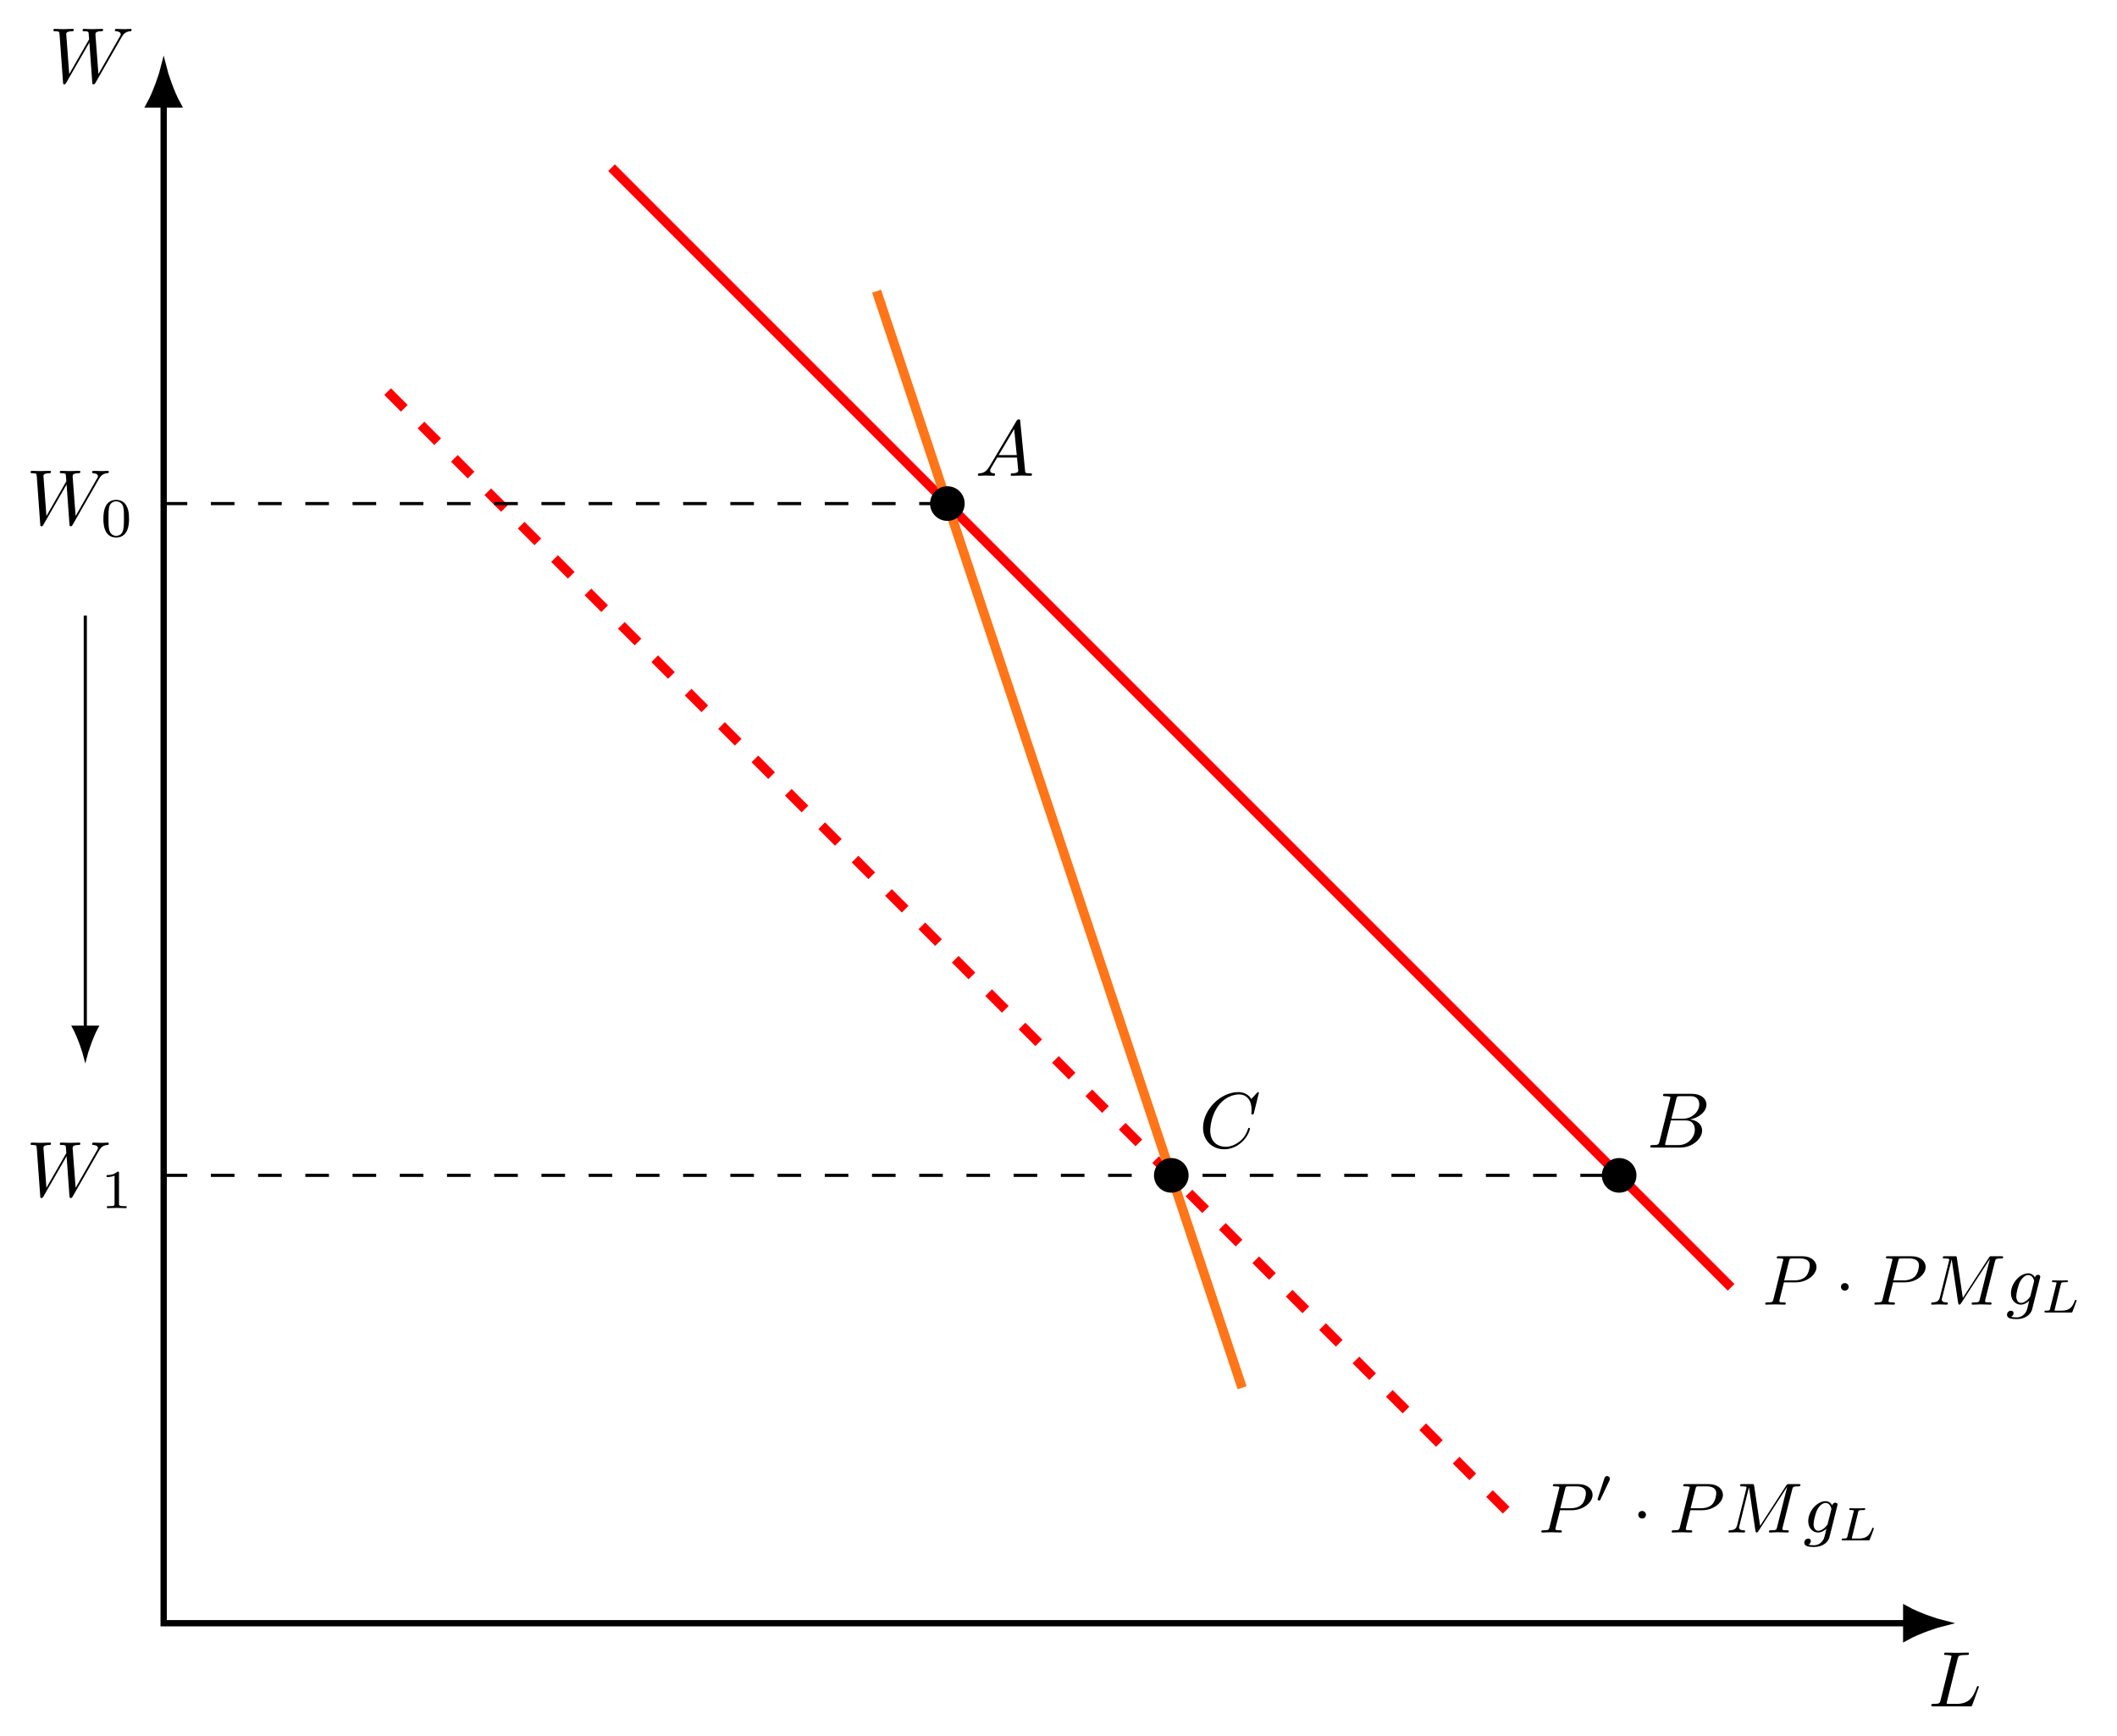
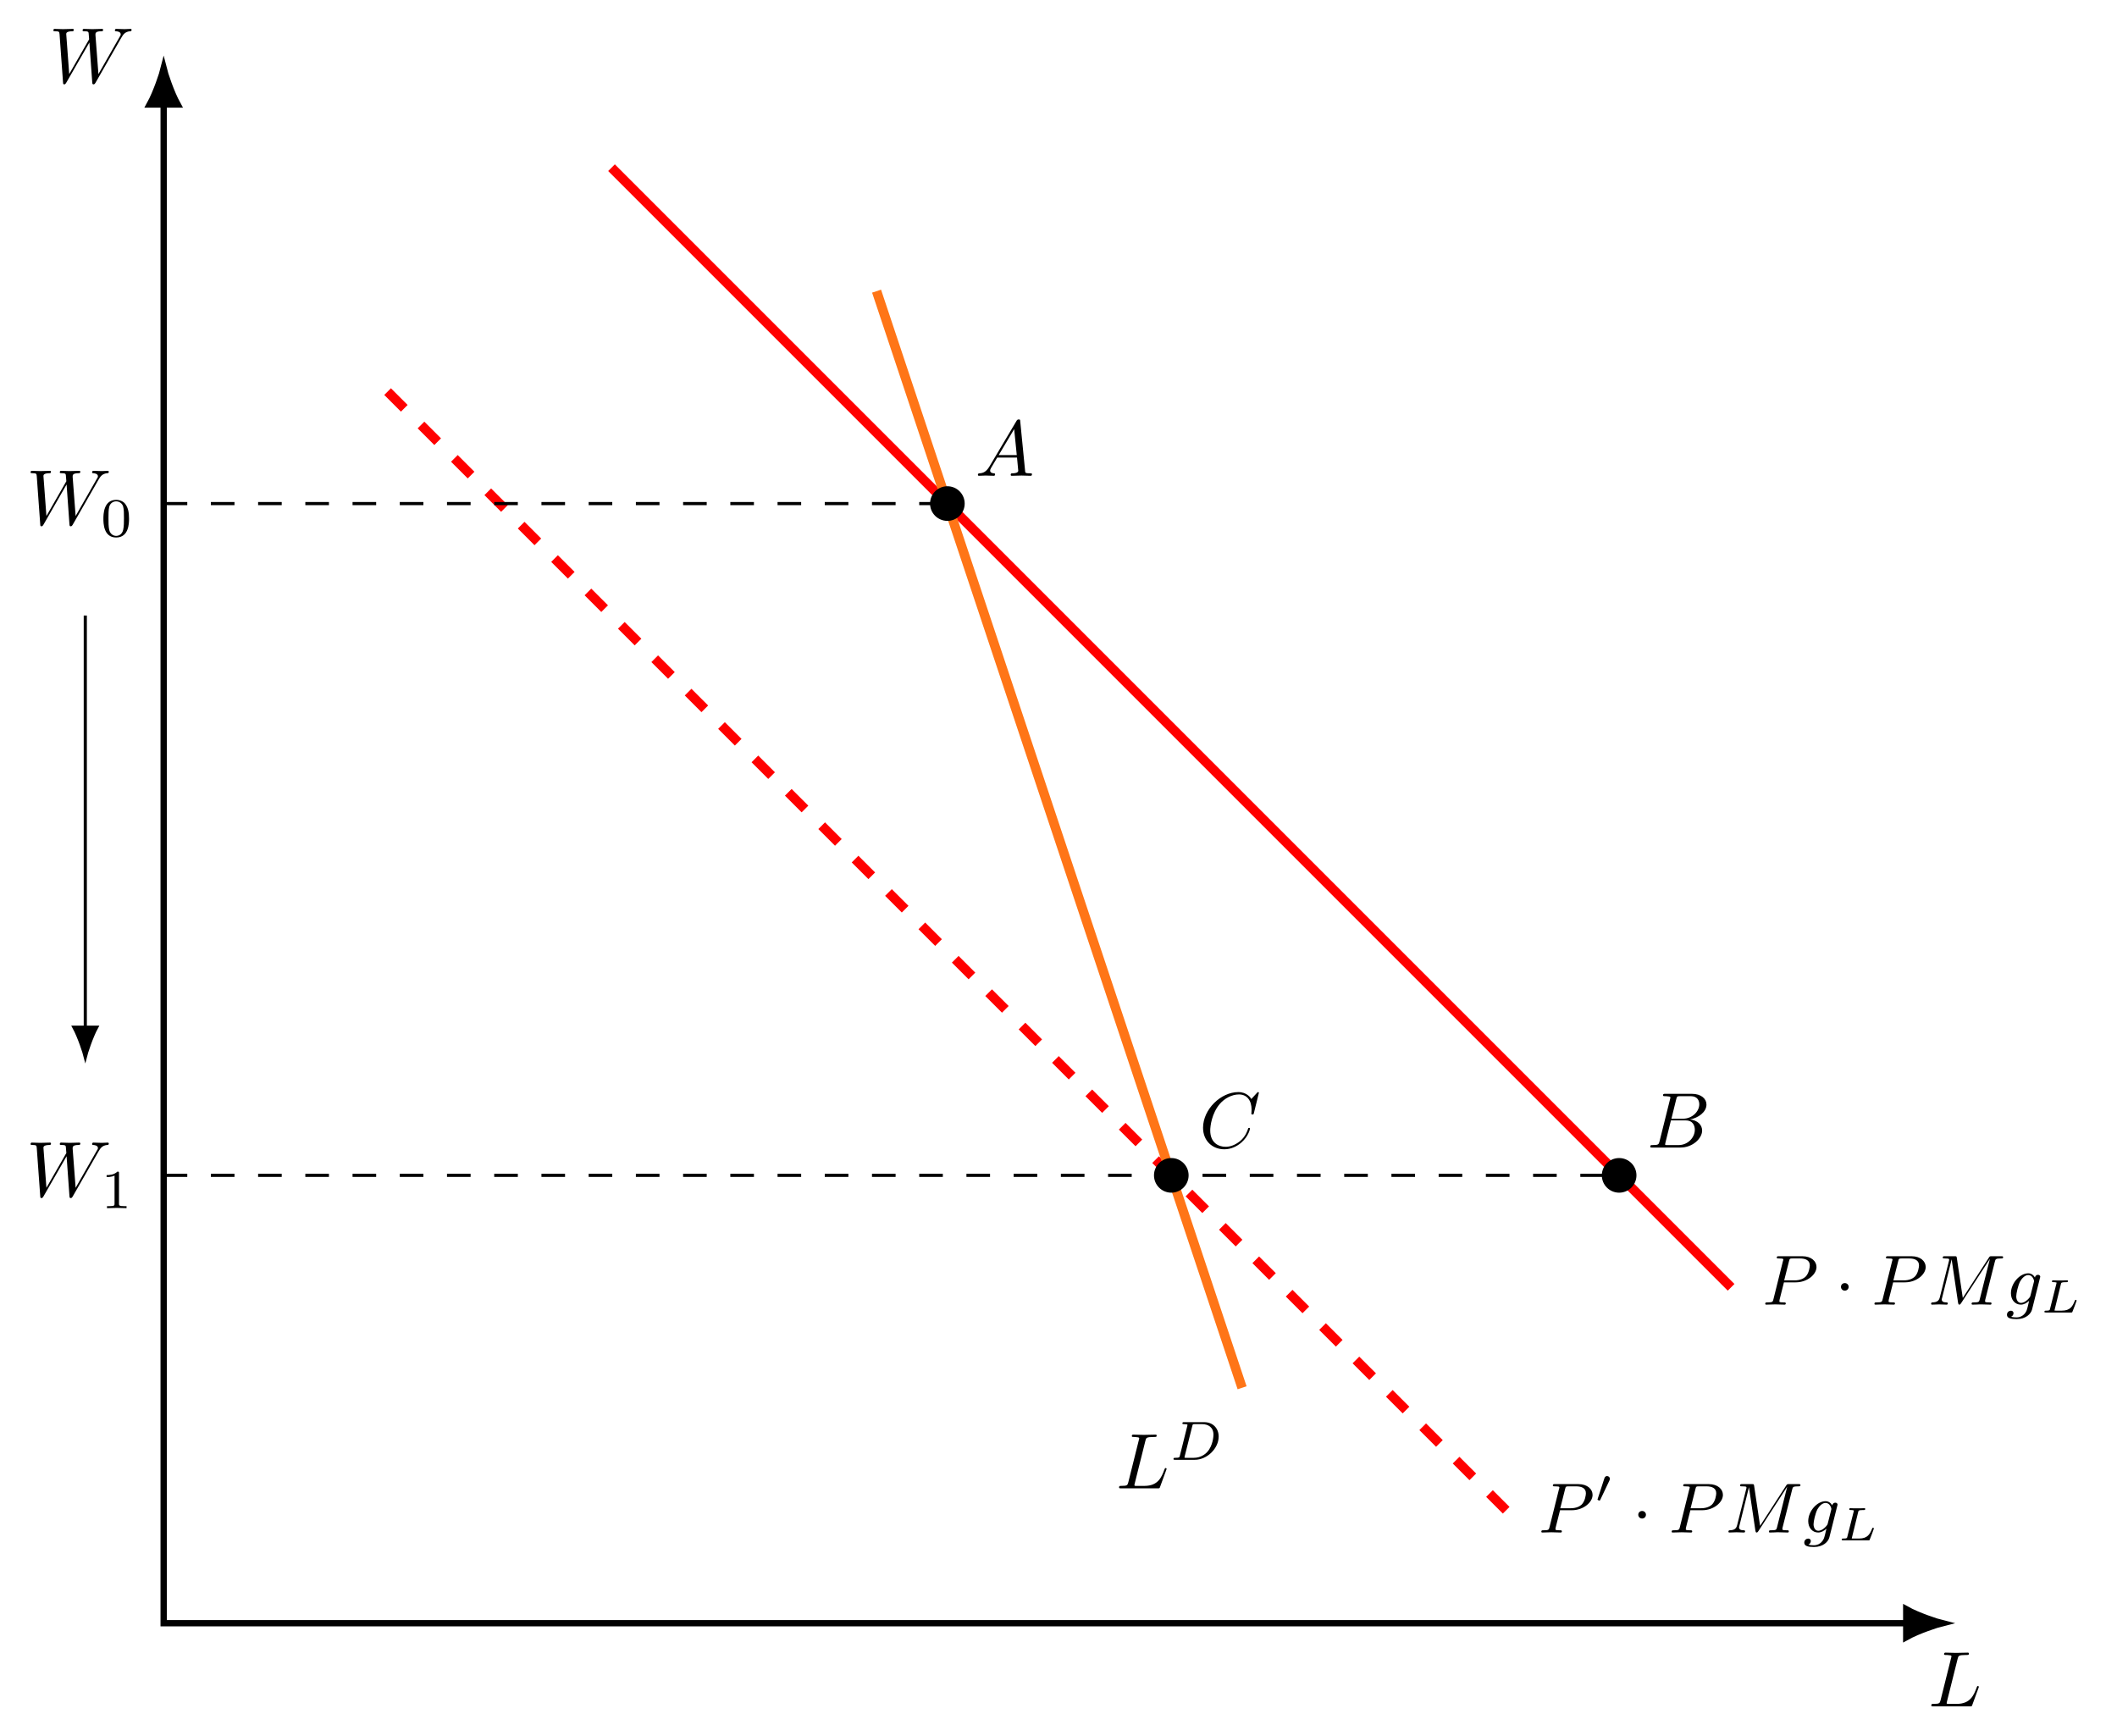
<svg xmlns="http://www.w3.org/2000/svg" xmlns:xlink="http://www.w3.org/1999/xlink" width="267.188" height="218.997" viewBox="0 0 267.188 218.997">
  <defs>
    <g>
      <g id="glyph-0-0">
        <path d="M 9.109 -5.641 C 9.359 -6.078 9.594 -6.422 10.219 -6.484 C 10.312 -6.484 10.422 -6.484 10.422 -6.672 C 10.422 -6.719 10.375 -6.781 10.297 -6.781 C 10.062 -6.781 9.781 -6.75 9.531 -6.75 C 9.188 -6.75 8.828 -6.781 8.5 -6.781 C 8.438 -6.781 8.312 -6.781 8.312 -6.594 C 8.312 -6.484 8.391 -6.484 8.453 -6.484 C 8.703 -6.469 9.047 -6.391 9.047 -6.094 C 9.047 -5.984 9 -5.906 8.906 -5.766 L 6.234 -1.078 L 5.859 -6.016 C 5.859 -6.219 5.828 -6.469 6.562 -6.484 C 6.734 -6.484 6.828 -6.484 6.828 -6.672 C 6.828 -6.781 6.719 -6.781 6.672 -6.781 C 6.281 -6.781 5.859 -6.75 5.469 -6.75 C 5.234 -6.75 4.656 -6.781 4.422 -6.781 C 4.359 -6.781 4.234 -6.781 4.234 -6.594 C 4.234 -6.484 4.328 -6.484 4.469 -6.484 C 4.906 -6.484 4.984 -6.422 5 -6.234 L 5.062 -5.469 L 2.547 -1.078 L 2.172 -6.125 C 2.172 -6.234 2.172 -6.469 2.922 -6.484 C 3.016 -6.484 3.125 -6.484 3.125 -6.672 C 3.125 -6.781 3.016 -6.781 2.984 -6.781 C 2.594 -6.781 2.172 -6.75 1.766 -6.75 C 1.422 -6.75 1.062 -6.781 0.719 -6.781 C 0.672 -6.781 0.547 -6.781 0.547 -6.594 C 0.547 -6.484 0.641 -6.484 0.797 -6.484 C 1.297 -6.484 1.297 -6.391 1.328 -6.109 L 1.766 -0.047 C 1.781 0.141 1.781 0.219 1.922 0.219 C 2.047 0.219 2.078 0.156 2.172 0.016 L 5.094 -5.062 L 5.453 -0.047 C 5.469 0.172 5.5 0.219 5.609 0.219 C 5.75 0.219 5.797 0.125 5.859 0.031 Z M 9.109 -5.641 " />
      </g>
      <g id="glyph-0-1">
        <path d="M 3.719 -6.016 C 3.812 -6.375 3.828 -6.484 4.766 -6.484 C 5.062 -6.484 5.141 -6.484 5.141 -6.672 C 5.141 -6.781 5.031 -6.781 4.984 -6.781 C 4.656 -6.781 3.844 -6.75 3.516 -6.75 C 3.219 -6.75 2.5 -6.781 2.203 -6.781 C 2.125 -6.781 2 -6.781 2 -6.594 C 2 -6.484 2.094 -6.484 2.281 -6.484 C 2.312 -6.484 2.5 -6.484 2.656 -6.453 C 2.844 -6.438 2.938 -6.422 2.938 -6.297 C 2.938 -6.266 2.922 -6.234 2.891 -6.109 L 1.562 -0.781 C 1.453 -0.391 1.438 -0.312 0.656 -0.312 C 0.484 -0.312 0.391 -0.312 0.391 -0.109 C 0.391 0 0.484 0 0.656 0 L 5.25 0 C 5.5 0 5.5 0 5.562 -0.172 L 6.344 -2.312 C 6.391 -2.422 6.391 -2.438 6.391 -2.453 C 6.391 -2.5 6.359 -2.562 6.266 -2.562 C 6.188 -2.562 6.172 -2.516 6.109 -2.359 C 5.766 -1.438 5.328 -0.312 3.609 -0.312 L 2.672 -0.312 C 2.531 -0.312 2.516 -0.312 2.453 -0.312 C 2.359 -0.328 2.328 -0.344 2.328 -0.422 C 2.328 -0.453 2.328 -0.469 2.375 -0.641 Z M 3.719 -6.016 " />
      </g>
      <g id="glyph-0-2">
        <path d="M 1.781 -1.141 C 1.375 -0.484 1 -0.344 0.562 -0.312 C 0.438 -0.297 0.344 -0.297 0.344 -0.109 C 0.344 -0.047 0.391 0 0.484 0 C 0.75 0 1.047 -0.031 1.328 -0.031 C 1.656 -0.031 2 0 2.328 0 C 2.391 0 2.516 0 2.516 -0.188 C 2.516 -0.297 2.422 -0.312 2.359 -0.312 C 2.125 -0.328 1.891 -0.406 1.891 -0.656 C 1.891 -0.781 1.953 -0.891 2.031 -1.031 L 2.781 -2.297 L 5.281 -2.297 C 5.297 -2.094 5.438 -0.734 5.438 -0.641 C 5.438 -0.344 4.922 -0.312 4.719 -0.312 C 4.578 -0.312 4.484 -0.312 4.484 -0.109 C 4.484 0 4.594 0 4.625 0 C 5.031 0 5.453 -0.031 5.859 -0.031 C 6.109 -0.031 6.734 0 6.984 0 C 7.047 0 7.172 0 7.172 -0.203 C 7.172 -0.312 7.062 -0.312 6.938 -0.312 C 6.312 -0.312 6.312 -0.375 6.297 -0.672 L 5.688 -6.875 C 5.672 -7.078 5.672 -7.109 5.5 -7.109 C 5.344 -7.109 5.297 -7.047 5.234 -6.953 Z M 2.969 -2.609 L 4.922 -5.891 L 5.25 -2.609 Z M 2.969 -2.609 " />
      </g>
      <g id="glyph-0-3">
        <path d="M 7.547 -6.906 C 7.547 -6.938 7.531 -7 7.438 -7 C 7.406 -7 7.406 -7 7.297 -6.891 L 6.594 -6.125 C 6.516 -6.266 6.047 -7 4.953 -7 C 2.734 -7 0.5 -4.812 0.5 -2.5 C 0.5 -0.859 1.672 0.219 3.188 0.219 C 4.047 0.219 4.812 -0.172 5.344 -0.641 C 6.266 -1.453 6.422 -2.359 6.422 -2.391 C 6.422 -2.484 6.328 -2.484 6.312 -2.484 C 6.25 -2.484 6.203 -2.469 6.188 -2.391 C 6.094 -2.094 5.859 -1.391 5.172 -0.812 C 4.484 -0.266 3.859 -0.094 3.344 -0.094 C 2.453 -0.094 1.406 -0.609 1.406 -2.156 C 1.406 -2.719 1.609 -4.328 2.609 -5.5 C 3.203 -6.203 4.141 -6.703 5.031 -6.703 C 6.047 -6.703 6.625 -5.938 6.625 -4.781 C 6.625 -4.375 6.594 -4.375 6.594 -4.266 C 6.594 -4.172 6.703 -4.172 6.75 -4.172 C 6.875 -4.172 6.875 -4.188 6.922 -4.375 Z M 7.547 -6.906 " />
      </g>
      <g id="glyph-0-4">
        <path d="M 1.594 -0.781 C 1.484 -0.391 1.469 -0.312 0.688 -0.312 C 0.516 -0.312 0.422 -0.312 0.422 -0.109 C 0.422 0 0.5 0 0.688 0 L 4.234 0 C 5.797 0 6.969 -1.172 6.969 -2.141 C 6.969 -2.859 6.406 -3.438 5.438 -3.547 C 6.469 -3.734 7.516 -4.469 7.516 -5.422 C 7.516 -6.156 6.859 -6.781 5.672 -6.781 L 2.328 -6.781 C 2.141 -6.781 2.031 -6.781 2.031 -6.594 C 2.031 -6.484 2.125 -6.484 2.312 -6.484 C 2.328 -6.484 2.531 -6.484 2.688 -6.453 C 2.875 -6.438 2.969 -6.422 2.969 -6.297 C 2.969 -6.266 2.953 -6.234 2.922 -6.109 Z M 3.094 -3.641 L 3.703 -6.109 C 3.797 -6.453 3.812 -6.484 4.25 -6.484 L 5.531 -6.484 C 6.406 -6.484 6.609 -5.891 6.609 -5.453 C 6.609 -4.578 5.75 -3.641 4.547 -3.641 Z M 2.641 -0.312 C 2.5 -0.312 2.484 -0.312 2.422 -0.312 C 2.328 -0.328 2.297 -0.344 2.297 -0.422 C 2.297 -0.453 2.297 -0.469 2.344 -0.641 L 3.031 -3.422 L 4.906 -3.422 C 5.859 -3.422 6.047 -2.688 6.047 -2.25 C 6.047 -1.266 5.172 -0.312 4 -0.312 Z M 2.641 -0.312 " />
      </g>
      <g id="glyph-1-0">
        <path d="M 2.766 -2.812 L 4.25 -2.812 C 5.703 -2.812 6.875 -3.797 6.875 -4.75 C 6.875 -5.453 6.25 -6.109 5.078 -6.109 L 2.125 -6.109 C 1.969 -6.109 1.859 -6.109 1.859 -5.938 C 1.859 -5.828 1.938 -5.828 2.125 -5.828 C 2.156 -5.828 2.328 -5.828 2.469 -5.812 C 2.625 -5.797 2.688 -5.781 2.688 -5.672 C 2.688 -5.625 2.672 -5.594 2.641 -5.5 L 1.438 -0.672 C 1.359 -0.359 1.344 -0.281 0.672 -0.281 C 0.5 -0.281 0.406 -0.281 0.406 -0.109 C 0.406 -0.016 0.469 0 0.531 0 C 0.703 0 0.922 -0.016 1.094 -0.016 C 1.375 -0.031 1.391 -0.031 1.672 -0.031 C 1.953 -0.031 1.969 -0.031 2.25 -0.016 C 2.422 -0.016 2.656 0 2.828 0 C 2.891 0 3 0 3 -0.156 C 3 -0.281 2.906 -0.281 2.719 -0.281 C 2.688 -0.281 2.531 -0.281 2.391 -0.297 C 2.188 -0.328 2.188 -0.359 2.188 -0.438 C 2.188 -0.469 2.188 -0.484 2.219 -0.641 Z M 3.406 -5.484 C 3.484 -5.797 3.5 -5.828 3.875 -5.828 L 4.781 -5.828 C 5.484 -5.828 6.031 -5.609 6.031 -4.953 C 6.031 -4.766 5.938 -3.938 5.469 -3.5 C 5.266 -3.328 4.859 -3.062 4.094 -3.062 L 2.797 -3.062 Z M 3.406 -5.484 " />
      </g>
      <g id="glyph-1-1">
        <path d="M 8.469 -5.422 C 8.547 -5.75 8.578 -5.828 9.266 -5.828 C 9.406 -5.828 9.516 -5.828 9.516 -5.984 C 9.516 -6.109 9.422 -6.109 9.25 -6.109 L 8.078 -6.109 C 7.859 -6.109 7.828 -6.109 7.719 -5.938 L 4.422 -0.844 L 3.672 -5.875 C 3.641 -6.109 3.625 -6.109 3.375 -6.109 L 2.156 -6.109 C 2 -6.109 1.891 -6.109 1.891 -5.938 C 1.891 -5.828 1.969 -5.828 2.156 -5.828 C 2.188 -5.828 2.344 -5.828 2.5 -5.812 C 2.656 -5.797 2.703 -5.766 2.703 -5.672 C 2.703 -5.625 2.703 -5.594 2.672 -5.5 L 1.531 -0.953 C 1.422 -0.484 1.172 -0.297 0.578 -0.281 C 0.547 -0.281 0.422 -0.266 0.422 -0.109 C 0.422 -0.094 0.422 0 0.547 0 C 0.656 0 0.891 -0.016 1 -0.016 C 1.141 -0.031 1.156 -0.031 1.453 -0.031 C 1.672 -0.031 1.688 -0.031 1.906 -0.016 C 2.047 -0.016 2.234 0 2.375 0 C 2.406 0 2.531 0 2.531 -0.156 C 2.531 -0.266 2.438 -0.281 2.344 -0.281 C 1.938 -0.281 1.766 -0.422 1.766 -0.656 C 1.766 -0.719 1.781 -0.734 1.812 -0.859 L 3.016 -5.719 L 3.828 -0.234 C 3.859 -0.094 3.875 0 3.984 0 C 4.094 0 4.141 -0.094 4.203 -0.172 L 7.844 -5.781 L 6.562 -0.672 C 6.484 -0.359 6.469 -0.281 5.797 -0.281 C 5.641 -0.281 5.531 -0.281 5.531 -0.109 C 5.531 -0.031 5.594 0 5.672 0 C 5.781 0 6.125 -0.016 6.234 -0.016 C 6.359 -0.031 6.594 -0.031 6.766 -0.031 C 6.797 -0.031 7.156 -0.016 7.344 -0.016 C 7.516 -0.016 7.719 0 7.891 0 C 7.938 0 8.047 0 8.047 -0.156 C 8.047 -0.281 7.969 -0.281 7.781 -0.281 C 7.734 -0.281 7.578 -0.281 7.438 -0.297 C 7.234 -0.328 7.234 -0.359 7.234 -0.438 C 7.234 -0.516 7.25 -0.594 7.266 -0.656 Z M 8.469 -5.422 " />
      </g>
      <g id="glyph-1-2">
        <path d="M 4.359 -3.516 C 4.359 -3.656 4.234 -3.766 4.078 -3.766 C 3.922 -3.766 3.734 -3.672 3.688 -3.422 C 3.5 -3.75 3.203 -3.953 2.844 -3.953 C 1.766 -3.953 0.656 -2.688 0.656 -1.438 C 0.656 -0.594 1.188 0 1.906 0 C 2.312 0 2.656 -0.219 2.953 -0.484 C 2.844 0 2.703 0.594 2.625 0.766 C 2.578 0.859 2.266 1.609 1.359 1.609 C 1.188 1.609 0.891 1.594 0.672 1.531 C 0.844 1.469 0.984 1.266 0.984 1.078 C 0.984 0.891 0.844 0.766 0.656 0.766 C 0.453 0.766 0.156 0.922 0.156 1.281 C 0.156 1.719 0.656 1.828 1.375 1.828 C 2.531 1.828 3.188 1.172 3.328 0.594 Z M 3.125 -1.156 C 3.094 -1 3.078 -0.984 2.938 -0.812 C 2.484 -0.297 2.109 -0.219 1.938 -0.219 C 1.5 -0.219 1.328 -0.656 1.328 -1.047 C 1.328 -1.406 1.547 -2.406 1.812 -2.922 C 2.047 -3.344 2.438 -3.734 2.844 -3.734 C 3.422 -3.734 3.578 -3.047 3.578 -2.969 C 3.578 -2.953 3.562 -2.875 3.547 -2.828 Z M 3.125 -1.156 " />
      </g>
      <g id="glyph-2-0">
        <path d="M 1.875 -2.797 C 1.906 -2.891 1.922 -2.953 1.922 -2.984 C 1.922 -3.172 1.75 -3.328 1.562 -3.328 C 1.328 -3.328 1.25 -3.125 1.219 -3.031 L 0.391 -0.484 C 0.375 -0.453 0.359 -0.406 0.359 -0.375 C 0.359 -0.281 0.594 -0.234 0.609 -0.234 C 0.656 -0.234 0.688 -0.281 0.703 -0.328 Z M 1.875 -2.797 " />
      </g>
      <g id="glyph-3-0">
        <path d="M 1.75 -2.25 C 1.75 -2.5 1.547 -2.719 1.266 -2.719 C 0.984 -2.719 0.781 -2.5 0.781 -2.25 C 0.781 -1.984 0.984 -1.766 1.266 -1.766 C 1.547 -1.766 1.75 -1.984 1.75 -2.25 Z M 1.75 -2.25 " />
      </g>
      <g id="glyph-4-0">
        <path d="M 2.578 -3.578 C 2.625 -3.781 2.641 -3.828 3.25 -3.828 C 3.391 -3.828 3.469 -3.828 3.469 -3.984 C 3.469 -4 3.453 -4.062 3.359 -4.062 C 3.219 -4.062 3.062 -4.047 2.922 -4.047 C 2.766 -4.047 2.594 -4.047 2.422 -4.047 C 2.297 -4.047 2.156 -4.047 2.016 -4.047 C 1.875 -4.047 1.719 -4.062 1.594 -4.062 C 1.547 -4.062 1.453 -4.062 1.453 -3.922 C 1.453 -3.828 1.531 -3.828 1.656 -3.828 C 1.75 -3.828 1.906 -3.828 2.031 -3.781 C 2.031 -3.734 2.031 -3.688 2 -3.594 L 1.219 -0.5 C 1.172 -0.281 1.156 -0.234 0.719 -0.234 C 0.578 -0.234 0.5 -0.234 0.5 -0.094 C 0.5 0 0.578 0 0.688 0 L 3.844 0 C 4 0 4 0 4.047 -0.125 C 4.109 -0.266 4.562 -1.453 4.562 -1.5 C 4.562 -1.547 4.516 -1.594 4.453 -1.594 C 4.375 -1.594 4.359 -1.547 4.328 -1.469 C 4.062 -0.797 3.766 -0.234 2.688 -0.234 L 1.953 -0.234 C 1.844 -0.234 1.828 -0.234 1.766 -0.25 Z M 2.578 -3.578 " />
      </g>
      <g id="glyph-5-0">
+         <path d="M 1.312 -0.547 C 1.266 -0.312 1.25 -0.25 0.703 -0.25 C 0.578 -0.25 0.5 -0.25 0.5 -0.094 C 0.5 0 0.578 0 0.703 0 L 3.188 0 C 4.734 0 6.203 -1.422 6.203 -2.938 C 6.203 -3.953 5.5 -4.75 4.375 -4.75 L 1.844 -4.75 C 1.703 -4.75 1.625 -4.75 1.625 -4.594 C 1.625 -4.5 1.703 -4.5 1.844 -4.5 C 1.953 -4.5 1.984 -4.5 2.109 -4.484 C 2.25 -4.469 2.266 -4.453 2.266 -4.391 C 2.266 -4.375 2.266 -4.344 2.234 -4.234 Z M 2.875 -4.266 C 2.922 -4.484 2.938 -4.5 3.219 -4.5 L 4.109 -4.5 C 4.891 -4.5 5.547 -4.109 5.547 -3.156 C 5.547 -3 5.484 -1.797 4.781 -1.016 C 4.516 -0.703 3.922 -0.25 3.062 -0.25 L 2.109 -0.25 C 1.891 -0.25 1.891 -0.25 1.891 -0.312 C 1.891 -0.328 1.891 -0.359 1.922 -0.469 Z M 2.875 -4.266 " />
+       </g>
+       <g id="glyph-6-0">
        <path d="M 3.594 -2.219 C 3.594 -2.984 3.5 -3.531 3.172 -4.016 C 2.969 -4.344 2.531 -4.609 1.969 -4.609 C 0.359 -4.609 0.359 -2.719 0.359 -2.219 C 0.359 -1.719 0.359 0.141 1.969 0.141 C 3.594 0.141 3.594 -1.719 3.594 -2.219 Z M 1.969 -0.062 C 1.656 -0.062 1.234 -0.25 1.094 -0.812 C 1 -1.219 1 -1.797 1 -2.312 C 1 -2.812 1 -3.344 1.094 -3.734 C 1.25 -4.281 1.688 -4.422 1.969 -4.422 C 2.344 -4.422 2.719 -4.188 2.844 -3.797 C 2.953 -3.406 2.953 -2.906 2.953 -2.312 C 2.953 -1.797 2.953 -1.281 2.859 -0.844 C 2.719 -0.203 2.25 -0.062 1.969 -0.062 Z M 1.969 -0.062 " />
      </g>
-       <g id="glyph-5-1">
+       <g id="glyph-6-1">
        <path d="M 2.328 -4.422 C 2.328 -4.609 2.312 -4.609 2.125 -4.609 C 1.672 -4.172 1.047 -4.172 0.766 -4.172 L 0.766 -3.922 C 0.922 -3.922 1.391 -3.922 1.766 -4.109 L 1.766 -0.562 C 1.766 -0.344 1.766 -0.25 1.078 -0.25 L 0.812 -0.25 L 0.812 0 C 0.938 0 1.781 -0.031 2.047 -0.031 C 2.266 -0.031 3.141 0 3.281 0 L 3.281 -0.25 L 3.031 -0.25 C 2.328 -0.25 2.328 -0.344 2.328 -0.562 Z M 2.328 -4.422 " />
      </g>
    </g>
    <clipPath id="clip-0">
      <path clip-rule="nonzero" d="M 7 0.332 L 34 0.332 L 34 25 L 7 25 Z M 7 0.332 " />
    </clipPath>
  </defs>
  <path fill="none" stroke-width="0.797" stroke-linecap="butt" stroke-linejoin="miter" stroke="rgb(0%, 0%, 0%)" stroke-opacity="1" stroke-miterlimit="10" d="M 0 192.25 L 0 -0.001 L 220.598 -0.001 " transform="matrix(0.99697, 0, 0, -0.99697, 20.65622, 204.8587)" />
  <path fill-rule="nonzero" fill="rgb(0%, 0%, 0%)" fill-opacity="1" d="M 20.656 8.672 C 20.52 9.227 19.738 11.664 18.891 13.191 L 22.422 13.191 C 21.574 11.664 20.793 9.227 20.656 8.672 Z M 20.656 8.672 " />
  <g clip-path="url(#clip-0)">
    <path fill="none" stroke-width="0.797" stroke-linecap="butt" stroke-linejoin="miter" stroke="rgb(0%, 0%, 0%)" stroke-opacity="1" stroke-miterlimit="10" d="M 4.532 -0 C 3.976 0.137 1.531 0.921 -0.001 1.771 L -0.001 -1.771 C 1.531 -0.921 3.976 -0.137 4.532 -0 Z M 4.532 -0 " transform="matrix(0, -0.99697, -0.99697, 0, 20.65622, 13.19046)" />
  </g>
  <path fill-rule="nonzero" fill="rgb(0%, 0%, 0%)" fill-opacity="1" stroke-width="0.797" stroke-linecap="butt" stroke-linejoin="miter" stroke="rgb(0%, 0%, 0%)" stroke-opacity="1" stroke-miterlimit="10" d="M 4.534 -0.001 C 3.977 0.136 1.529 0.92 0.001 1.77 L 0.001 -1.772 C 1.529 -0.921 3.977 -0.138 4.534 -0.001 Z M 4.534 -0.001 " transform="matrix(0.99697, 0, 0, -0.99697, 240.5854, 204.8587)" />
  <g fill="rgb(0%, 0%, 0%)" fill-opacity="1">
    <use xlink:href="#glyph-0-0" x="6.188" y="10.428" />
  </g>
  <g fill="rgb(0%, 0%, 0%)" fill-opacity="1">
    <use xlink:href="#glyph-0-1" x="243.36" y="215.353" />
  </g>
  <path fill="none" stroke-width="1.196" stroke-linecap="butt" stroke-linejoin="miter" stroke="rgb(100%, 0%, 0%)" stroke-opacity="1" stroke-dasharray="2.989 2.989" stroke-miterlimit="10" d="M 28.348 155.909 L 170.082 14.175 " transform="matrix(0.99697, 0, 0, -0.99697, 20.65622, 204.8587)" />
  <g fill="rgb(0%, 0%, 0%)" fill-opacity="1">
    <use xlink:href="#glyph-1-0" x="194.126" y="193.413" />
  </g>
  <g fill="rgb(0%, 0%, 0%)" fill-opacity="1">
    <use xlink:href="#glyph-2-0" x="201.267" y="189.616" />
  </g>
  <g fill="rgb(0%, 0%, 0%)" fill-opacity="1">
    <use xlink:href="#glyph-3-0" x="205.986" y="193.413" />
  </g>
  <g fill="rgb(0%, 0%, 0%)" fill-opacity="1">
-     <use xlink:href="#glyph-1-0" x="210.579" y="193.413" />
+     <use xlink:href="#glyph-1-0" x="210.576" y="193.413" />
  </g>
  <g fill="rgb(0%, 0%, 0%)" fill-opacity="1">
-     <use xlink:href="#glyph-1-1" x="217.723" y="193.413" />
+     <use xlink:href="#glyph-1-1" x="217.721" y="193.413" />
  </g>
  <g fill="rgb(0%, 0%, 0%)" fill-opacity="1">
-     <use xlink:href="#glyph-1-2" x="227.564" y="193.413" />
+     <use xlink:href="#glyph-1-2" x="227.562" y="193.413" />
  </g>
  <g fill="rgb(0%, 0%, 0%)" fill-opacity="1">
    <use xlink:href="#glyph-4-0" x="231.944" y="194.406" />
  </g>
  <path fill="none" stroke-width="1.196" stroke-linecap="butt" stroke-linejoin="miter" stroke="rgb(100%, 0%, 0%)" stroke-opacity="1" stroke-miterlimit="10" d="M 56.695 184.253 L 198.429 42.519 " transform="matrix(0.99697, 0, 0, -0.99697, 20.65622, 204.8587)" />
  <g fill="rgb(0%, 0%, 0%)" fill-opacity="1">
    <use xlink:href="#glyph-1-0" x="222.386" y="164.653" />
  </g>
  <g fill="rgb(0%, 0%, 0%)" fill-opacity="1">
-     <use xlink:href="#glyph-3-0" x="231.57" y="164.653" />
+     <use xlink:href="#glyph-3-0" x="231.569" y="164.653" />
  </g>
  <g fill="rgb(0%, 0%, 0%)" fill-opacity="1">
-     <use xlink:href="#glyph-1-0" x="236.163" y="164.653" />
+     <use xlink:href="#glyph-1-0" x="236.168" y="164.653" />
  </g>
  <g fill="rgb(0%, 0%, 0%)" fill-opacity="1">
-     <use xlink:href="#glyph-1-1" x="243.308" y="164.653" />
+     <use xlink:href="#glyph-1-1" x="243.303" y="164.653" />
  </g>
  <g fill="rgb(0%, 0%, 0%)" fill-opacity="1">
-     <use xlink:href="#glyph-1-2" x="253.149" y="164.653" />
+     <use xlink:href="#glyph-1-2" x="253.144" y="164.653" />
  </g>
  <g fill="rgb(0%, 0%, 0%)" fill-opacity="1">
    <use xlink:href="#glyph-4-0" x="257.528" y="165.646" />
  </g>
  <path fill="none" stroke-width="1.196" stroke-linecap="butt" stroke-linejoin="miter" stroke="rgb(100%, 45.999%, 9%)" stroke-opacity="1" stroke-miterlimit="10" d="M 90.25 168.624 L 136.523 29.804 " transform="matrix(0.99697, 0, 0, -0.99697, 20.65622, 204.8587)" />
+   <g fill="rgb(0%, 0%, 0%)" fill-opacity="1">
+     <use xlink:href="#glyph-0-1" x="140.846" y="187.84" />
+   </g>
+   <g fill="rgb(0%, 0%, 0%)" fill-opacity="1">
+     <use xlink:href="#glyph-5-0" x="147.606" y="184.236" />
+   </g>
  <path fill-rule="nonzero" fill="rgb(0%, 0%, 0%)" fill-opacity="1" stroke-width="0.399" stroke-linecap="butt" stroke-linejoin="miter" stroke="rgb(0%, 0%, 0%)" stroke-opacity="1" stroke-miterlimit="10" d="M 101.205 141.733 C 101.205 142.834 100.316 143.728 99.215 143.728 C 98.114 143.728 97.22 142.834 97.22 141.733 C 97.22 140.632 98.114 139.743 99.215 139.743 C 100.316 139.743 101.205 140.632 101.205 141.733 Z M 101.205 141.733 " transform="matrix(0.99697, 0, 0, -0.99697, 20.65622, 204.8587)" />
  <g fill="rgb(0%, 0%, 0%)" fill-opacity="1">
    <use xlink:href="#glyph-0-2" x="123.077" y="60.047" />
  </g>
  <path fill-rule="nonzero" fill="rgb(0%, 0%, 0%)" fill-opacity="1" stroke-width="0.399" stroke-linecap="butt" stroke-linejoin="miter" stroke="rgb(0%, 0%, 0%)" stroke-opacity="1" stroke-miterlimit="10" d="M 129.553 56.695 C 129.553 57.796 128.659 58.685 127.562 58.685 C 126.461 58.685 125.568 57.796 125.568 56.695 C 125.568 55.594 126.461 54.7 127.562 54.7 C 128.659 54.7 129.553 55.594 129.553 56.695 Z M 129.553 56.695 " transform="matrix(0.99697, 0, 0, -0.99697, 20.65622, 204.8587)" />
  <g fill="rgb(0%, 0%, 0%)" fill-opacity="1">
    <use xlink:href="#glyph-0-3" x="151.338" y="144.828" />
  </g>
  <path fill-rule="nonzero" fill="rgb(0%, 0%, 0%)" fill-opacity="1" stroke-width="0.399" stroke-linecap="butt" stroke-linejoin="miter" stroke="rgb(0%, 0%, 0%)" stroke-opacity="1" stroke-miterlimit="10" d="M 186.248 56.695 C 186.248 57.796 185.355 58.685 184.254 58.685 C 183.153 58.685 182.263 57.796 182.263 56.695 C 182.263 55.594 183.153 54.7 184.254 54.7 C 185.355 54.7 186.248 55.594 186.248 56.695 Z M 186.248 56.695 " transform="matrix(0.99697, 0, 0, -0.99697, 20.65622, 204.8587)" />
  <g fill="rgb(0%, 0%, 0%)" fill-opacity="1">
    <use xlink:href="#glyph-0-4" x="207.858" y="144.828" />
  </g>
  <path fill="none" stroke-width="0.399" stroke-linecap="butt" stroke-linejoin="miter" stroke="rgb(0%, 0%, 0%)" stroke-opacity="1" stroke-dasharray="2.989 2.989" stroke-miterlimit="10" d="M 0 141.733 L 99.215 141.733 " transform="matrix(0.99697, 0, 0, -0.99697, 20.65622, 204.8587)" />
  <g fill="rgb(0%, 0%, 0%)" fill-opacity="1">
    <use xlink:href="#glyph-0-0" x="3.311" y="66.204" />
  </g>
  <g fill="rgb(0%, 0%, 0%)" fill-opacity="1">
-     <use xlink:href="#glyph-5-0" x="12.691" y="67.695" />
+     <use xlink:href="#glyph-6-0" x="12.691" y="67.695" />
  </g>
  <path fill="none" stroke-width="0.399" stroke-linecap="butt" stroke-linejoin="miter" stroke="rgb(0%, 0%, 0%)" stroke-opacity="1" stroke-dasharray="2.989 2.989" stroke-miterlimit="10" d="M 0 56.695 L 184.254 56.695 " transform="matrix(0.99697, 0, 0, -0.99697, 20.65622, 204.8587)" />
  <g fill="rgb(0%, 0%, 0%)" fill-opacity="1">
    <use xlink:href="#glyph-0-0" x="3.311" y="150.985" />
  </g>
  <g fill="rgb(0%, 0%, 0%)" fill-opacity="1">
-     <use xlink:href="#glyph-5-1" x="12.691" y="152.476" />
+     <use xlink:href="#glyph-6-1" x="12.691" y="152.476" />
  </g>
  <path fill="none" stroke-width="0.399" stroke-linecap="butt" stroke-linejoin="miter" stroke="rgb(0%, 0%, 0%)" stroke-opacity="1" stroke-miterlimit="10" d="M -9.921 127.562 L -9.921 75.451 " transform="matrix(0.99697, 0, 0, -0.99697, 20.65622, 204.8587)" />
  <path fill-rule="nonzero" fill="rgb(0%, 0%, 0%)" fill-opacity="1" stroke-width="0.399" stroke-linecap="butt" stroke-linejoin="miter" stroke="rgb(0%, 0%, 0%)" stroke-opacity="1" stroke-miterlimit="10" d="M 3.761 0.001 C 3.298 0.115 1.269 0.753 -0.001 1.447 L -0.001 -1.445 C 1.269 -0.751 3.298 -0.113 3.761 0.001 Z M 3.761 0.001 " transform="matrix(0, 0.99697, 0.99697, 0, 10.76473, 129.6374)" />
</svg>
